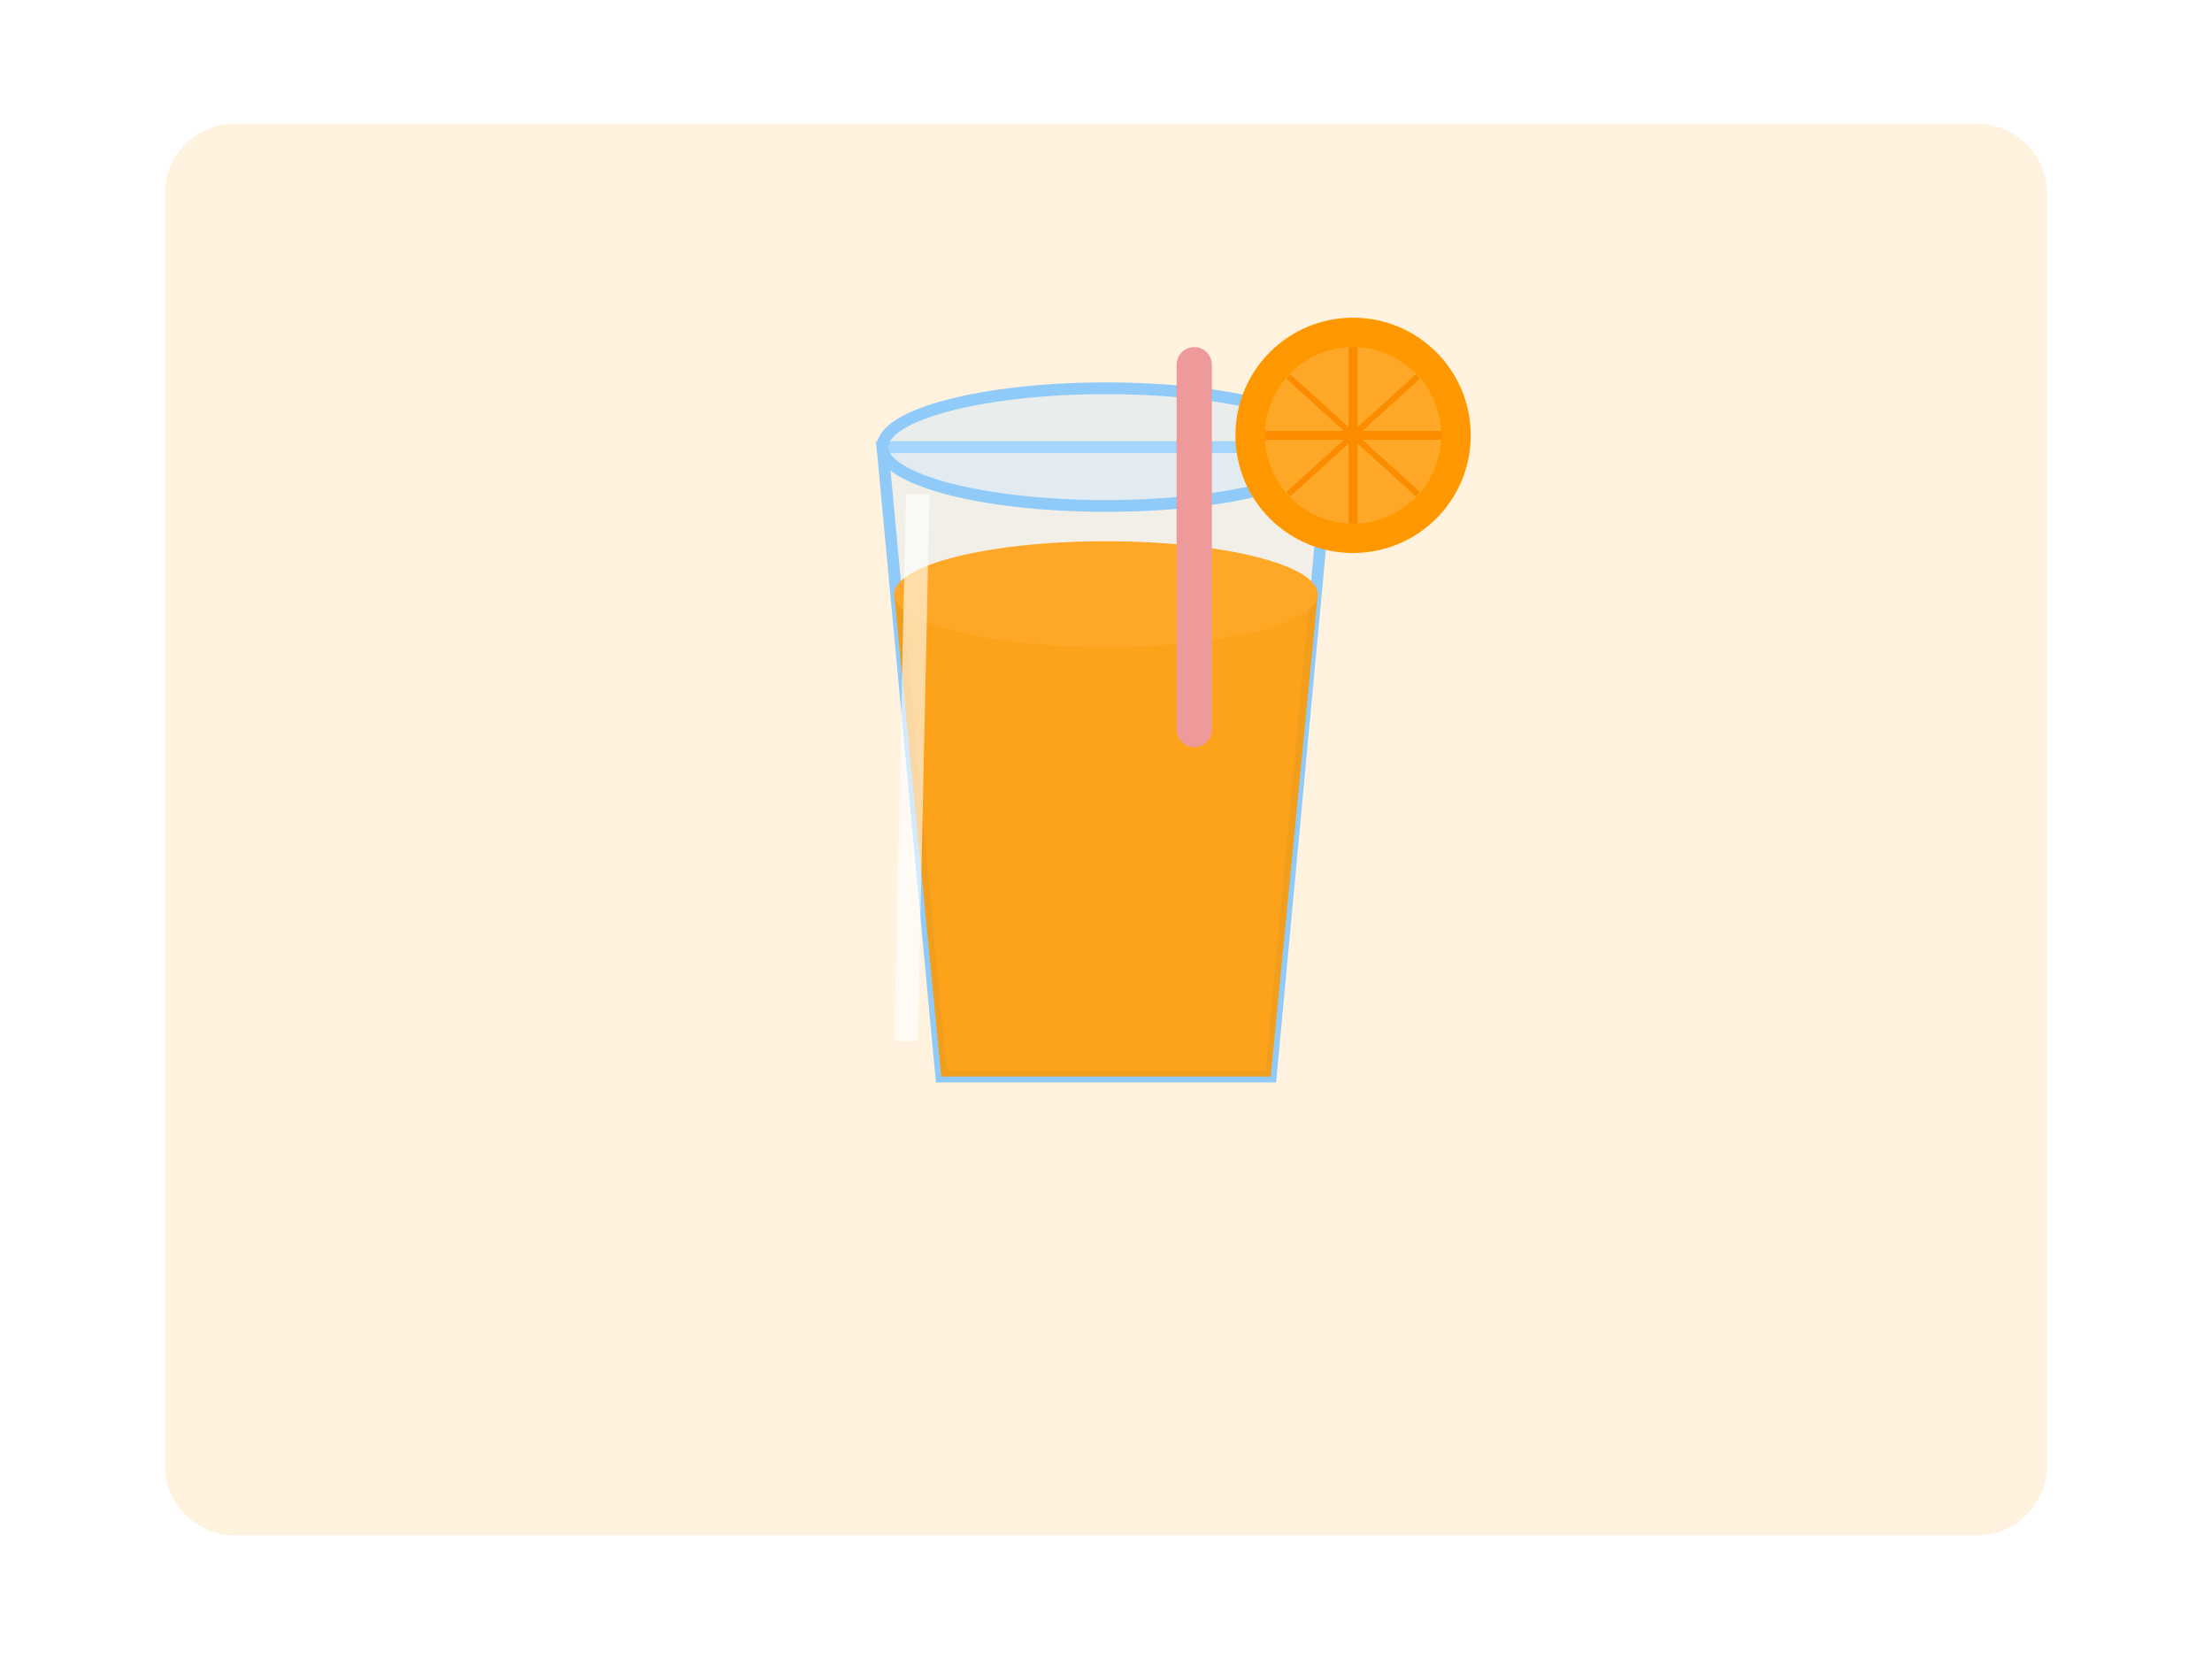
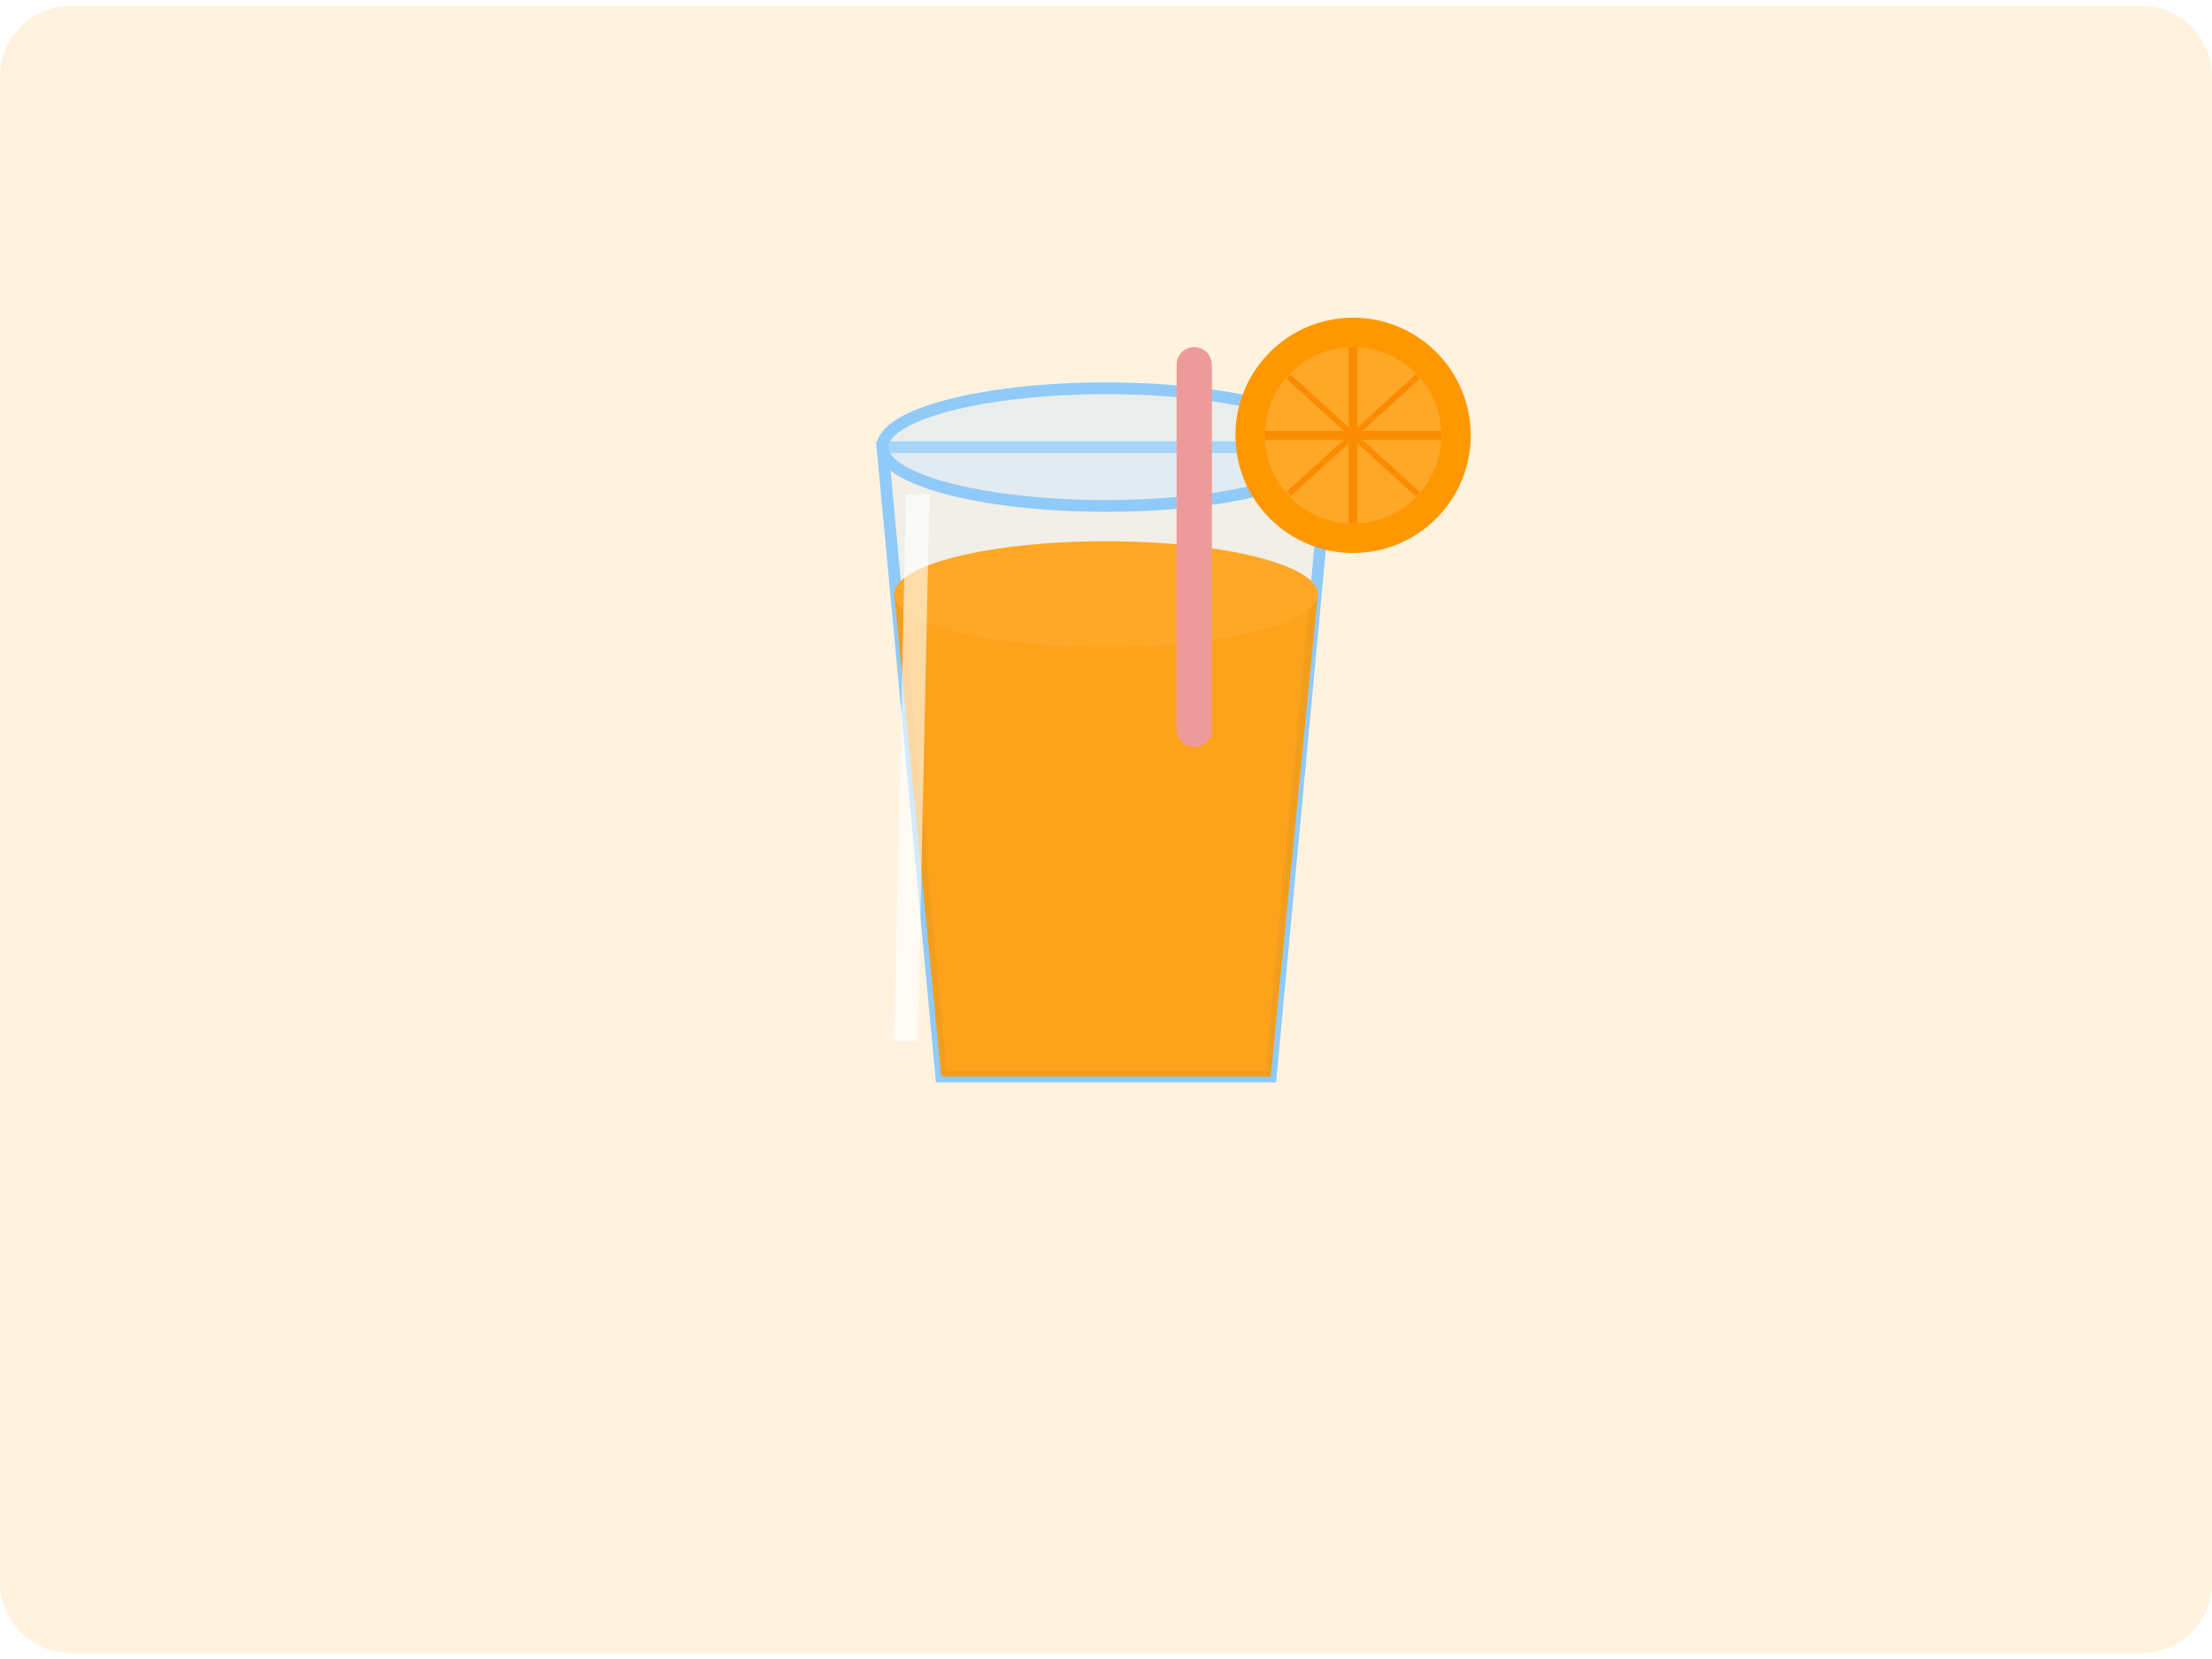
<svg xmlns="http://www.w3.org/2000/svg" width="320" height="240" viewBox="-28 -20 376 280">
-   <rect width="320" height="240" fill="#fff3e0" rx="12" />
+   <rect x="-28" y="-20" width="376" height="280" fill="#fff3e0" rx="12" />
  <path d="M122 55 L198 55 L188 162 L132 162 Z" fill="rgba(200,230,255,0.25)" stroke="#90caf9" stroke-width="2" />
  <path d="M124 80 L196 80 L188 162 L132 162 Z" fill="#ff9800" opacity="0.88" />
  <ellipse cx="160" cy="80" rx="36" ry="9" fill="#ffa726" />
  <ellipse cx="160" cy="55" rx="38" ry="10" fill="rgba(200,230,255,0.4)" stroke="#90caf9" stroke-width="2" />
  <path d="M126 63 L130 63 L128 156 L124 156 Z" fill="rgba(255,255,255,0.6)" />
  <circle cx="202" cy="53" r="20" fill="#ff9800" />
  <circle cx="202" cy="53" r="15" fill="#ffa726" />
  <line x1="202" y1="38" x2="202" y2="68" stroke="#fb8c00" stroke-width="1.5" />
  <line x1="187" y1="53" x2="217" y2="53" stroke="#fb8c00" stroke-width="1.5" />
  <line x1="191" y1="43" x2="213" y2="63" stroke="#fb8c00" stroke-width="1" />
  <line x1="191" y1="63" x2="213" y2="43" stroke="#fb8c00" stroke-width="1" />
  <rect x="172" y="38" width="6" height="68" rx="3" fill="#ef9a9a" />
</svg>
